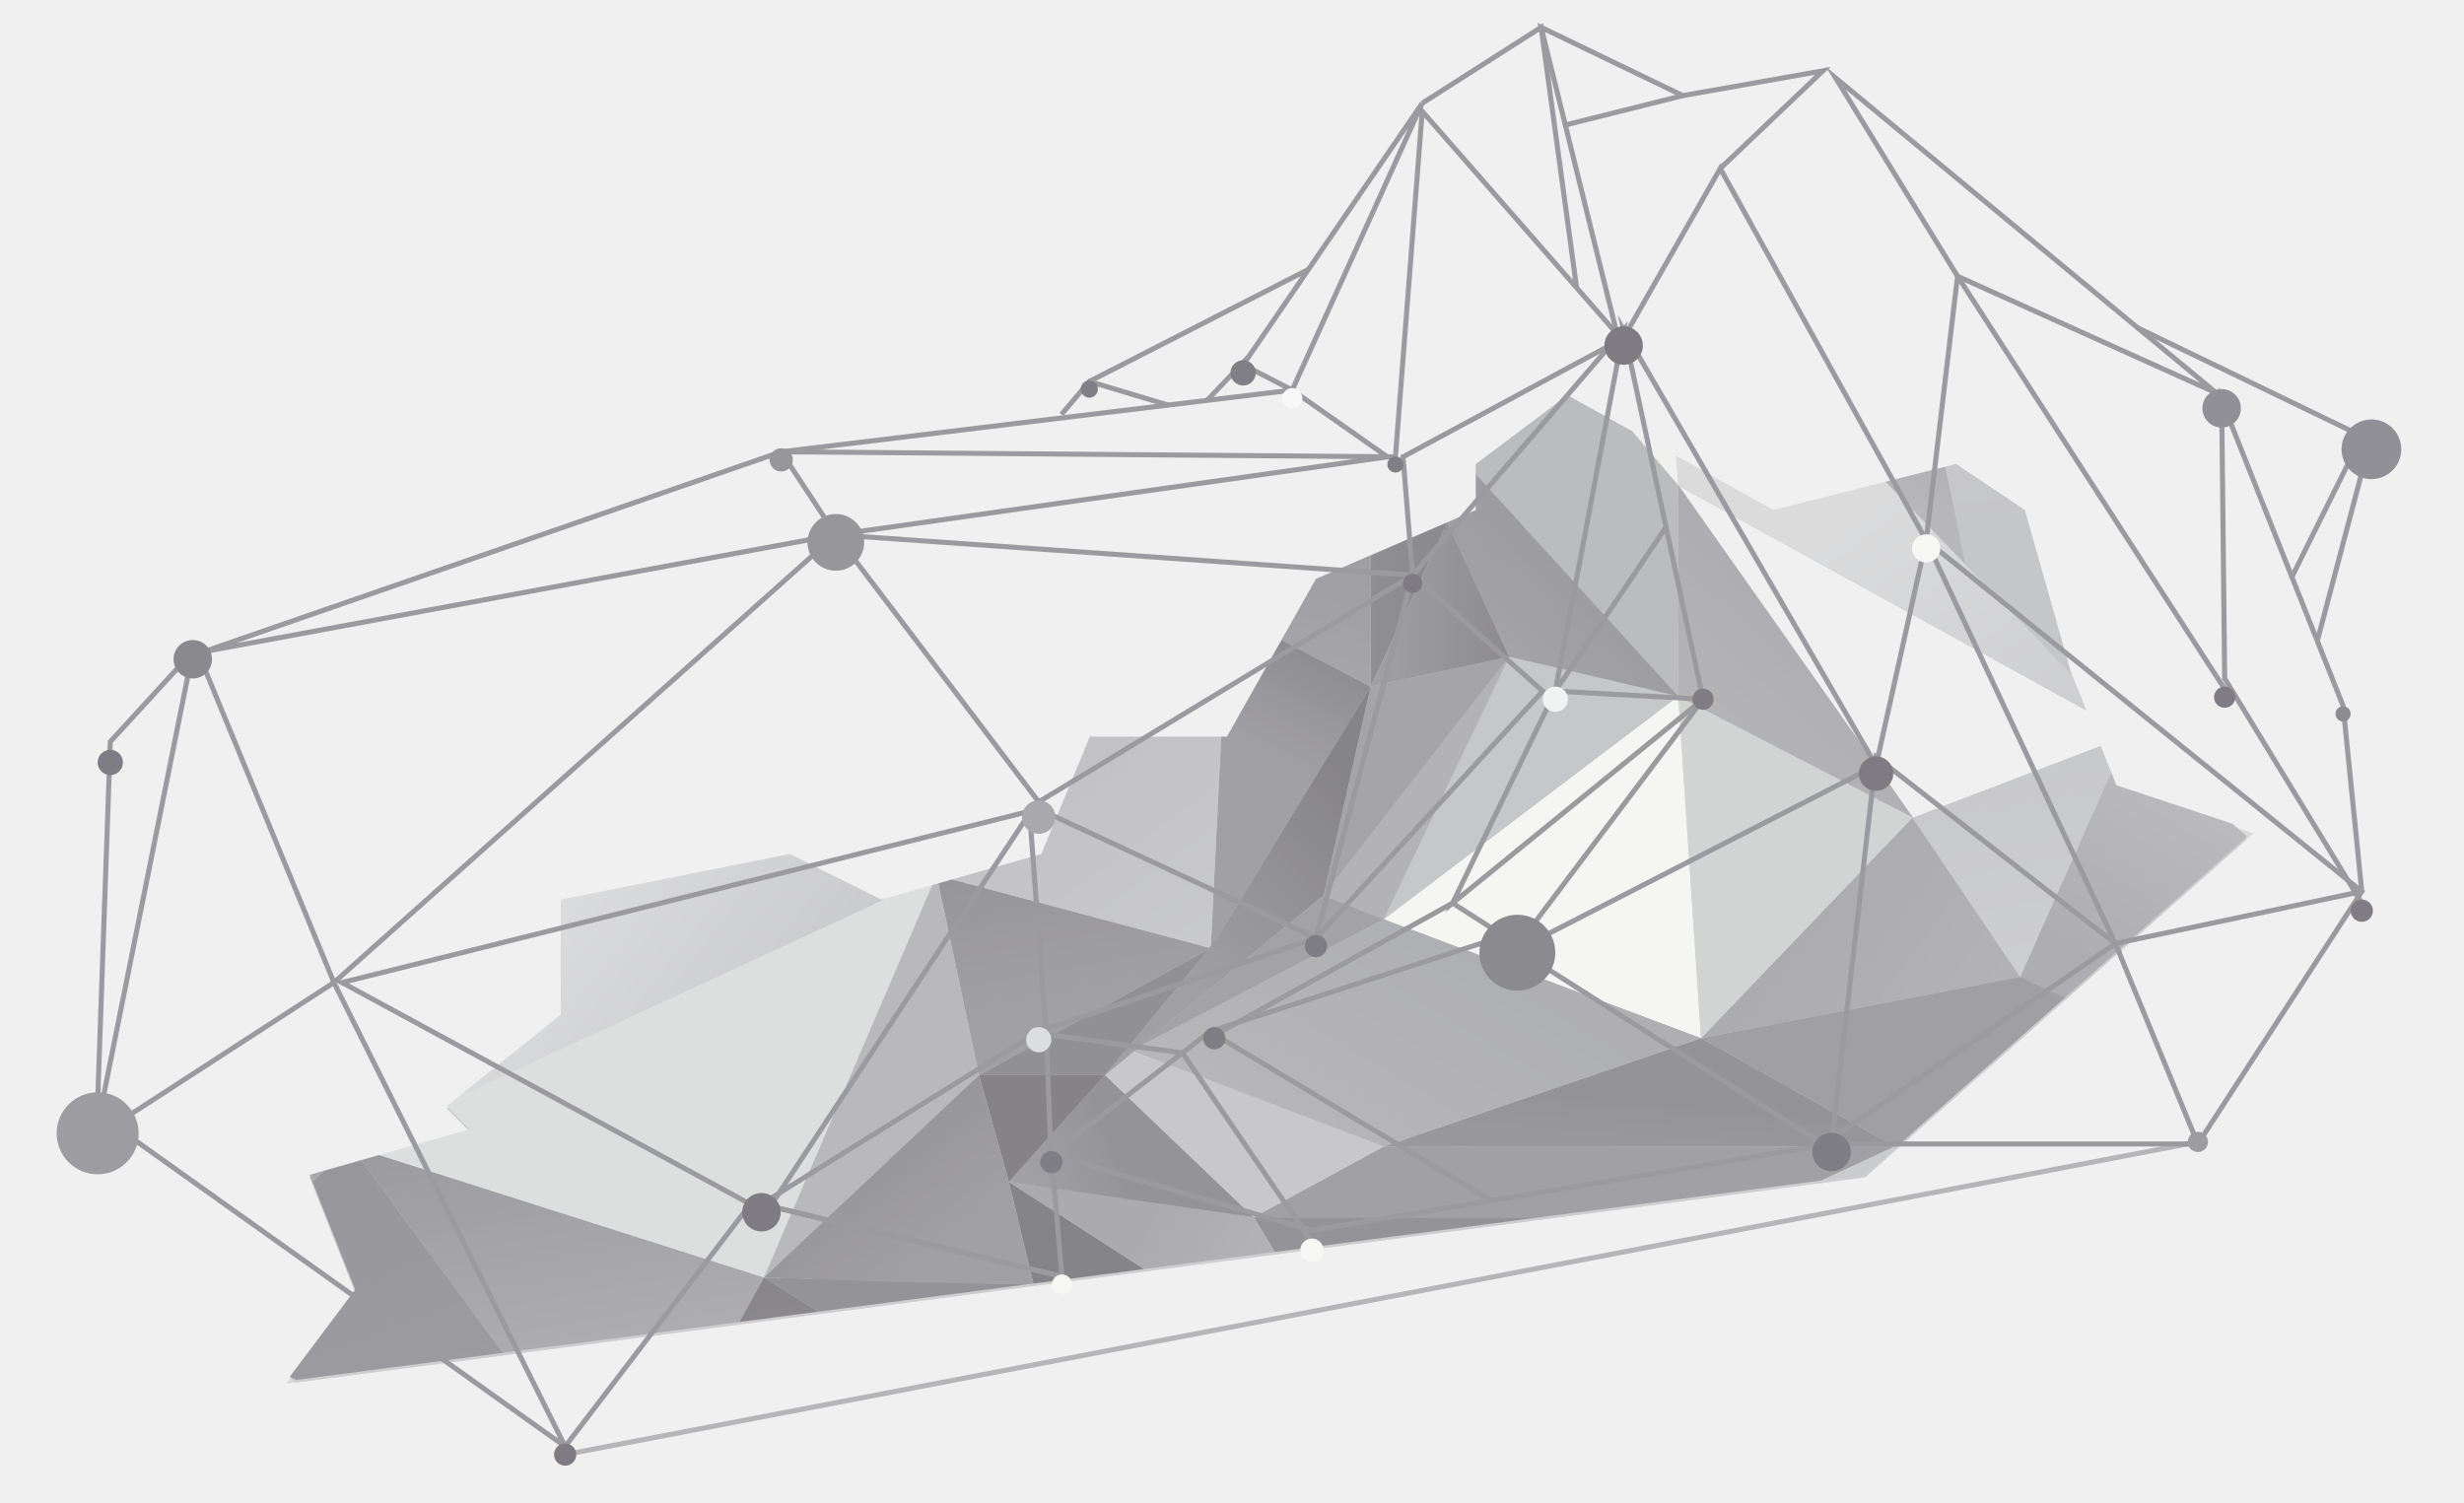
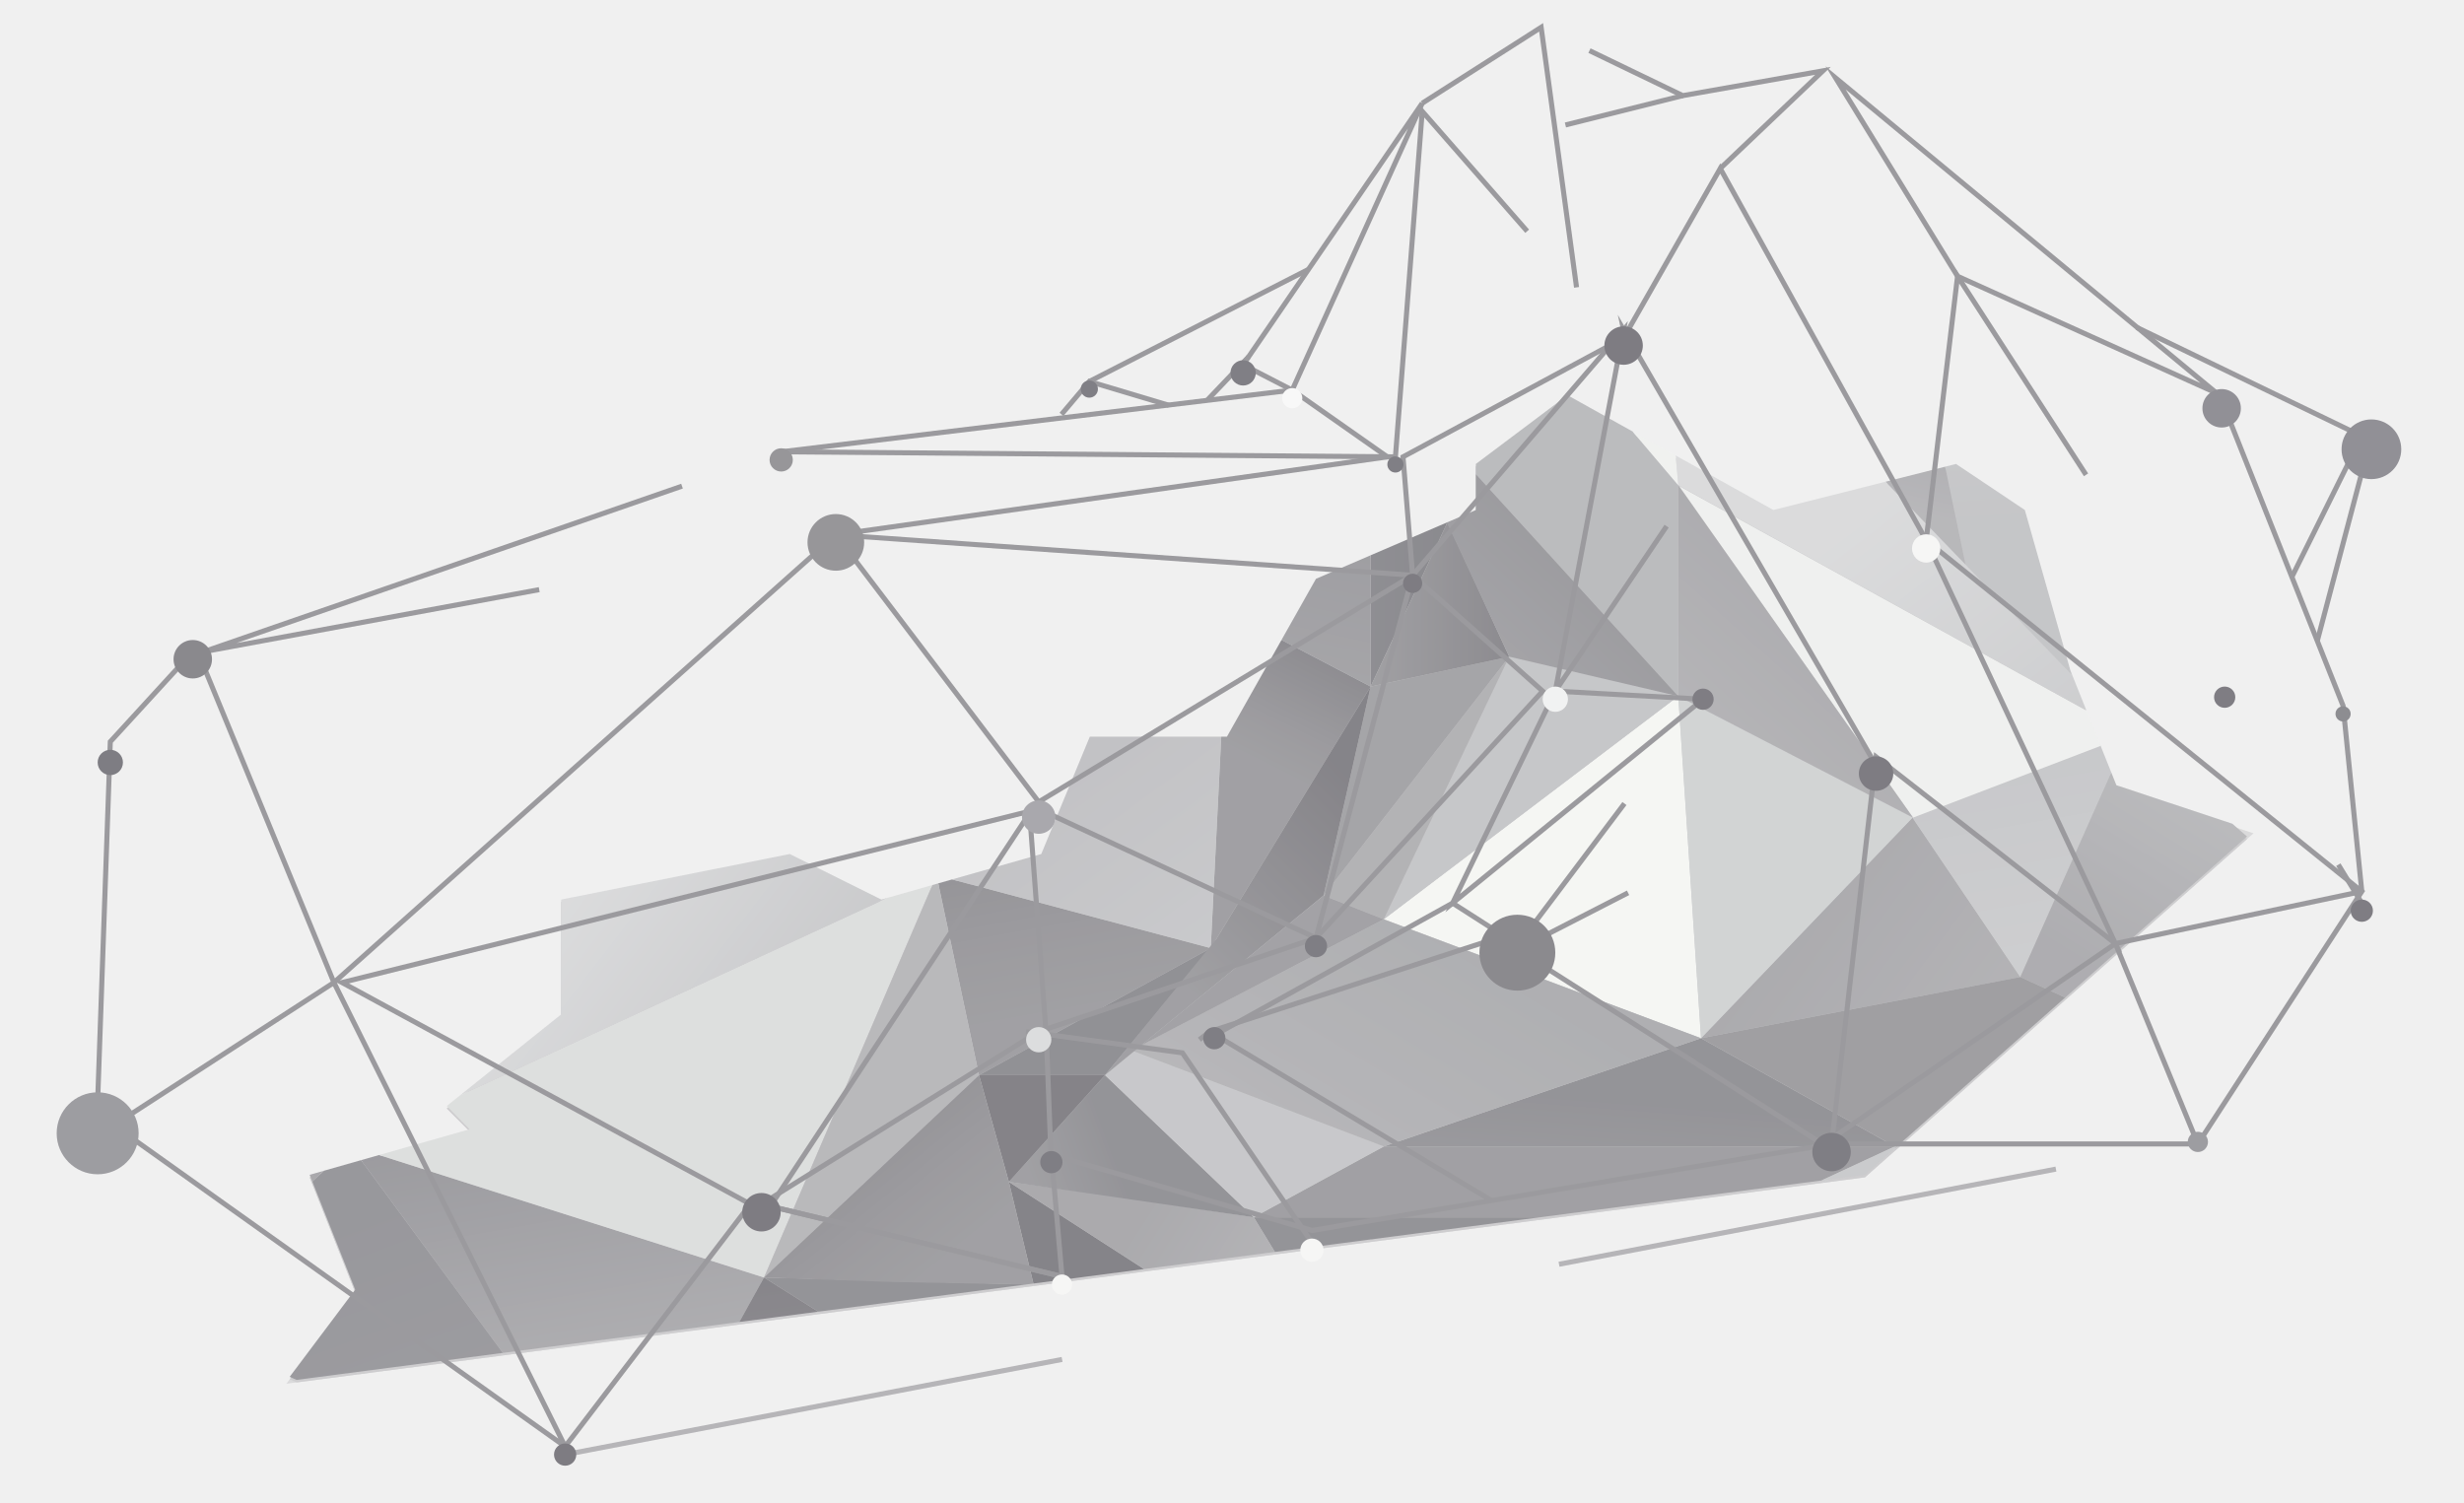
<svg xmlns="http://www.w3.org/2000/svg" xmlns:xlink="http://www.w3.org/1999/xlink" version="1.1" id="Layer_1" x="0px" y="0px" viewBox="0 0 487 297" enable-background="new 0 0 487 297" xml:space="preserve">
+   <style>
+   polygon:hover
+   {
+     opacity: 0.3;
+   }
+  .path {
+   stroke-dasharray: 100;
+   animation: dash 20s linear infinite;
+ }
+ 
+ @keyframes dash {
+   to {
+     stroke-dashoffset: 1000;
+   }
+ }
+ 	</style>
  <g opacity="0.54">
    <g opacity="0.63">
      <defs>
        <polygon id="SVGID_1_" opacity="0.63" points="70.2,255.4 61.2,232.7 92.8,223.6 88.3,219.1 110.9,201 110.9,178.3 156.1,169.3      174.2,178.3 205.8,169.3 215.4,146 242.5,146 260.1,114.9 291.7,101.3 291.7,92.2 309.8,78.6 350.5,101.3 386.6,92.2      400.2,101.3 409.2,133 418.3,155.7 445.4,164.7 368.6,232.7 56.6,273.5    " />
      </defs>
      <use xlink:href="#SVGID_1_" overflow="visible" fill="#8B8A8F" />
      <clipPath id="SVGID_2_">
        <use xlink:href="#SVGID_1_" overflow="visible" />
      </clipPath>
      <g clip-path="url(#SVGID_2_)">
        <polyline fill="#8B8A8F" points="328.6,290 272.1,281 247.8,241.1 344.3,241.1 328.6,290    " />
        <polygon fill="#8B8A8F" points="272.1,281 276.6,317.1 308.9,332.8    " />
        <polygon fill="#8B8A8F" points="331.7,353.8 308.9,332.8 272.1,281 328.6,290    " />
        <polyline fill="#8B8A8F" points="378,273.9 331.7,353.8 328.6,290 378,273.9    " />
        <polygon fill="#8B8A8F" points="247.8,241.1 273.5,227.1 374.5,227.1 344.3,241.1    " />
        <polygon fill="#8B8A8F" points="331.7,353.8 378,273.9 406.5,306.9    " />
        <polygon fill="#8B8A8F" points="406.5,306.9 378,273.9 389.4,220.2 420.7,203.3    " />
        <polygon fill="#8B8A8F" points="281.3,319.4 276.7,355.9 308.9,332.8    " />
        <polygon fill="#8B8A8F" points="272.1,348.3 276.7,355.9 281.3,319.4    " />
        <polygon fill="#8B8A8F" points="234.1,324.7 255.9,339.9 268,326.4    " />
        <polygon fill="#8B8A8F" points="229.8,308.1 234.1,324.7 238.6,308.1    " />
        <polygon fill="#8B8A8F" points="268,326.4 234.1,324.7 238.6,308.1 276.6,317.1    " />
        <polygon fill="#8B8A8F" points="331.7,353.8 308.9,332.8 276.7,355.9    " />
        <polygon fill="#8B8A8F" points="272.1,348.3 255.9,339.9 276.6,317.1 281.3,319.4    " />
        <polygon fill="#8B8A8F" points="276.6,317.1 204.3,254.4 272.1,281    " />
        <polygon fill="#8B8A8F" points="406.5,306.9 398.1,328.8 437.8,272.6    " />
        <polygon fill="#8B8A8F" points="406.5,306.9 420.7,203.3 430.9,195.3 437.8,272.6    " />
        <polygon fill="#8B8A8F" points="276.6,317.1 238.6,308.1 204.3,254.4    " />
        <polygon fill="#8B8A8F" points="272.1,281 204.3,254.4 199.4,234.1    " />
        <polygon fill="#8B8A8F" points="272.1,281 199.4,234.1 222.5,237.2 247.8,241.1    " />
        <polygon fill="#8B8A8F" points="238.6,308.1 151,253 204.3,254.4    " />
        <polygon fill="#8B8A8F" points="273.5,227.1 336.2,205.6 374.5,227.1    " />
        <polygon fill="#8B8A8F" points="247.8,241.1 218.4,212.9 199.4,234.1 223.7,237.6    " />
        <polygon fill="#8B8A8F" points="141.5,133.8 185.1,173.4 242.6,121.4    " />
        <polygon fill="#8B8A8F" points="239.3,187.9 242.6,121.4 270.9,136.1    " />
        <polygon fill="#8B8A8F" points="247.8,241.1 218.4,212.9 223.6,208.1 273.5,227.1    " />
        <polygon fill="#8B8A8F" points="336.2,205.6 378,162 399.3,193.6    " />
        <polygon fill="#8B8A8F" points="336.2,205.6 331.7,138 273.5,182.2    " />
        <polygon fill="#8B8A8F" points="378,162 336.2,205.6 331.7,138    " />
        <polygon fill="#8B8A8F" points="399.3,193.6 378,162 420.7,145.5    " />
        <polygon fill="#8B8A8F" points="420.7,203.3 399.3,193.6 420.7,145.5 455.6,175.8    " />
        <polygon fill="#8B8A8F" points="151,253 124.1,301.4 69.3,227    " />
        <polygon fill="#8B8A8F" points="124.1,301.4 151,253 238.6,308.1    " />
        <polygon fill="#8B8A8F" points="124.1,301.4 31.9,261.7 69.3,227    " />
        <polygon fill="#8B8A8F" points="331.7,138 270.9,71.4 283.3,39.4 331.7,96.4    " />
        <polyline fill="#8B8A8F" points="374.5,227.1 336.2,205.6 399.3,193.6 420.7,203.3 374.5,228.3    " />
        <polygon fill="#8B8A8F" points="31.9,261.7 31.9,174.4 69.3,227    " />
        <polygon fill="#8B8A8F" points="31.9,174.4 21.8,195.2 31.9,261.7    " />
        <polygon fill="#8B8A8F" points="151,253 69.3,227 185.1,173.4    " />
        <polygon fill="#8B8A8F" points="69.3,227 31.9,174.4 141.5,133.8    " />
        <polygon fill="#8B8A8F" points="239.3,187.9 185.1,173.4 193.5,212.9    " />
        <polygon fill="#8B8A8F" points="218.4,212.9 193.5,212.9 239.3,187.9    " />
        <polygon fill="#8B8A8F" points="199.4,234.1 193.5,212.9 218.4,212.9    " />
        <polygon fill="#8B8A8F" points="239.3,187.9 185.1,173.4 242.6,121.4    " />
        <polygon fill="#8B8A8F" points="69.3,227 141.5,133.8 185.1,173.4    " />
        <polygon fill="#8B8A8F" points="276.7,355.9 330.2,368.7 331.7,353.8    " />
        <polygon fill="#8B8A8F" points="406.5,306.9 398.1,328.8 330.2,368.7    " />
        <polygon fill="#8B8A8F" points="330.2,368.7 331.7,353.8 406.5,306.9    " />
        <polygon fill="#8B8A8F" points="331.7,138 298.3,130.3 273.5,182.2    " />
        <polygon fill="#8B8A8F" points="141.5,133.8 127.2,120.5 31.9,174.4    " />
        <polygon fill="#8B8A8F" points="141.5,133.8 127.2,120.5 235.7,100.3    " />
        <polygon fill="#8B8A8F" points="298.3,130.3 261.6,177.5 273.5,182.2    " />
        <polygon fill="#8B8A8F" points="421,145.7 331.9,96.6 378.1,162    " />
        <polygon fill="#8B8A8F" points="151,253 193.5,212.9 185.1,173.4    " />
        <polygon fill="#8B8A8F" points="204.3,254.4 176.9,253.9 151,253 193.5,212.9 199.4,234.1    " />
        <polygon fill="#8B8A8F" points="336.2,205.6 273.5,227.1 223.6,208.1 273.5,182.2    " />
        <polygon fill="#8B8A8F" points="420.7,145.5 331.7,96.4 327.5,48.9    " />
        <polygon fill="#8B8A8F" points="388.5,112.1 378,61.8 410.5,113.3 420.7,145.5    " />
        <polygon fill="#8B8A8F" points="378,61.8 327.5,48.9 299,16.9    " />
        <polygon fill="#8B8A8F" points="396.4,90.9 405.7,65.4 362.7,53.2 378,61.8    " />
        <polygon fill="#8B8A8F" points="388.5,112.1 327.5,48.9 378,61.8    " />
        <polygon fill="#8B8A8F" points="228.6,37.6 263,65.6 245.8,21.2    " />
        <polygon fill="#8B8A8F" points="270.9,71.4 263,65.6 245.8,21.2    " />
        <polygon fill="#8B8A8F" points="331.7,96.4 283.3,39.4 299,16.9 327.5,48.9    " />
        <polygon fill="#8B8A8F" points="261.6,177.5 270.9,136.1 298.3,130.3    " />
        <polygon fill="#8B8A8F" points="270.9,136.1 261.6,177.5 218.4,212.9 240.4,186    " />
        <polygon fill="#8B8A8F" points="261.6,177.5 273.5,182.2 225.4,207.2    " />
        <polygon fill="#8B8A8F" points="405.7,65.4 403.8,102.7 396.4,90.9    " />
        <polygon fill="#8B8A8F" points="270.9,136.1 286.1,103.6 270.9,71.4    " />
        <polygon fill="#8B8A8F" points="270.9,136.1 286.1,103.6 298.3,130.3    " />
        <path fill="#8B8A8F" d="M331.7,138" />
        <polygon fill="#8B8A8F" points="331.7,96.4 331.7,138 378.1,162    " />
        <polygon fill="#8B8A8F" points="298.3,130.3 270.9,71.4 331.7,138    " />
        <polygon fill="#8B8A8F" points="245.8,21.2 275.3,28 254.1,37.9    " />
        <polyline fill="#8B8A8F" points="270.9,71.4 254.1,37.9 299,16.9 283.3,39.4    " />
        <polygon fill="#8B8A8F" points="235.7,100.3 242.6,121.4 141.5,133.8    " />
        <polygon fill="#8B8A8F" points="127.2,120.5 216.7,92.4 235.7,100.3    " />
        <polygon fill="#8B8A8F" points="175.7,105.3 180.5,97.9 195.9,99    " />
        <polyline fill="#8B8A8F" points="197.9,98.4 206.3,89.8 215.8,70.1 180.5,97.9 195.9,99    " />
        <polygon fill="#8B8A8F" points="216.7,92.4 228.6,37.6 206.3,89.8    " />
        <polygon fill="#8B8A8F" points="242.6,121.5 235.7,100.4 270.9,71.4    " />
        <polygon fill="#8B8A8F" points="216.7,92.4 235.7,100.3 228.6,37.6    " />
        <polygon fill="#8B8A8F" points="197.9,98.4 206.3,89.8 216.7,92.4    " />
        <polygon fill="#8B8A8F" points="270.9,136.1 242.6,121.4 270.9,71.4    " />
        <polygon fill="#8B8A8F" points="235.7,100.3 228.6,37.6 270.9,71.4 237.5,98.9    " />
        <polygon fill="#8B8A8F" points="378,273.9 344.3,241.1 389.4,220.2    " />
        <polygon fill="#8B8A8F" points="328.6,290 344.3,241.1 378,273.9    " />
      </g>
    </g>
    <g>
      <defs>
        <polygon id="SVGID_3_" points="70.2,254.9 61.2,232.2 92.8,223.2 88.3,218.6 110.9,200.5 110.9,177.8 156.1,168.8 174.2,177.8      205.8,168.8 215.4,145.6 242.5,145.6 260.1,114.4 291.7,100.8 291.7,91.7 309.8,78.1 350.5,100.8 386.6,91.7 400.2,100.8      409.2,132.5 418.3,155.2 445.4,164.2 368.6,232.2 56.6,273    " />
      </defs>
      <clipPath id="SVGID_4_">
        <use xlink:href="#SVGID_3_" overflow="visible" />
      </clipPath>
      <g clip-path="url(#SVGID_4_)">
        <linearGradient id="SVGID_5_" gradientUnits="userSpaceOnUse" x1="296.048" y1="301.425" x2="296.048" y2="247.282">
          <stop offset="0" style="stop-color:#5E5D63" />
          <stop offset="1" style="stop-color:#47464E" />
        </linearGradient>
        <polyline fill="url(#SVGID_5_)" points="328.6,289.6 272.1,280.5 247.8,240.6 344.3,240.6 328.6,289.6    " />
        <polygon fill="#1F1C27" points="272.1,280.5 276.6,316.6 308.9,332.3    " />
        <linearGradient id="SVGID_6_" gradientUnits="userSpaceOnUse" x1="276.3" y1="331.285" x2="328.37" y2="302.114">
          <stop offset="0" style="stop-color:#5E5D63" />
          <stop offset="1" style="stop-color:#2B2831" />
        </linearGradient>
        <polygon fill="url(#SVGID_6_)" points="331.7,353.4 308.9,332.3 272.1,280.5 328.6,289.6    " />
        <linearGradient id="SVGID_7_" gradientUnits="userSpaceOnUse" x1="303.847" y1="336.196" x2="348.063" y2="311.425">
          <stop offset="0" style="stop-color:#A9AAAE" />
          <stop offset="1" style="stop-color:#BCC0C1" />
        </linearGradient>
        <polyline fill="url(#SVGID_7_)" points="378,273.4 331.7,353.4 328.6,289.6 378,273.4    " />
        <polygon fill="#5E5D63" points="247.8,240.6 273.5,226.6 374.5,226.6 344.3,240.6    " />
        <linearGradient id="SVGID_8_" gradientUnits="userSpaceOnUse" x1="366.856" y1="321.248" x2="396.283" y2="340.557">
          <stop offset="0" style="stop-color:#4E4D55" />
          <stop offset="1" style="stop-color:#67666C" />
        </linearGradient>
        <polygon fill="url(#SVGID_8_)" points="331.7,353.4 378,273.4 406.5,306.4    " />
        <linearGradient id="SVGID_9_" gradientUnits="userSpaceOnUse" x1="394.915" y1="242.386" x2="424.176" y2="261.586">
          <stop offset="0" style="stop-color:#706F75" />
          <stop offset="1" style="stop-color:#858489" />
        </linearGradient>
        <polygon fill="url(#SVGID_9_)" points="406.5,306.4 378,273.4 389.4,219.7 420.7,202.9    " />
        <polygon fill="#57565C" points="281.3,318.9 276.7,355.4 308.9,332.3    " />
        <polygon fill="#1E1B26" points="272.1,347.8 276.7,355.4 281.3,318.9    " />
        <polygon fill="#1E1B26" points="234.1,324.2 255.9,339.4 268,325.9    " />
        <polygon fill="#1E1B26" points="229.8,307.6 234.1,324.2 238.6,307.6    " />
        <linearGradient id="SVGID_10_" gradientUnits="userSpaceOnUse" x1="258.817" y1="332.681" x2="252.902" y2="311.936">
          <stop offset="0" style="stop-color:#5E5D63" />
          <stop offset="0.446" style="stop-color:#4A484F" />
          <stop offset="1" style="stop-color:#2B2831" />
        </linearGradient>
        <polygon fill="url(#SVGID_10_)" points="268,325.9 234.1,324.2 238.6,307.6 276.6,316.6    " />
        <linearGradient id="SVGID_11_" gradientUnits="userSpaceOnUse" x1="298.498" y1="367.06" x2="310.261" y2="340.913">
          <stop offset="0" style="stop-color:#5E5D63" />
          <stop offset="0.277" style="stop-color:#55535A" />
          <stop offset="0.739" style="stop-color:#3C3A42" />
          <stop offset="1" style="stop-color:#2B2831" />
        </linearGradient>
        <polygon fill="url(#SVGID_11_)" points="331.7,353.4 308.9,332.3 276.7,355.4    " />
        <linearGradient id="SVGID_12_" gradientUnits="userSpaceOnUse" x1="255.916" y1="332.217" x2="281.292" y2="332.217">
          <stop offset="0" style="stop-color:#5E5D63" />
          <stop offset="0.277" style="stop-color:#55535A" />
          <stop offset="0.739" style="stop-color:#3C3A42" />
          <stop offset="1" style="stop-color:#2B2831" />
        </linearGradient>
        <polygon fill="url(#SVGID_12_)" points="272.1,347.8 255.9,339.4 276.6,316.6 281.3,318.9    " />
        <linearGradient id="SVGID_13_" gradientUnits="userSpaceOnUse" x1="257.53" y1="335.075" x2="239.062" y2="270.308">
          <stop offset="0" style="stop-color:#7B7A80" />
          <stop offset="0.779" style="stop-color:#66656B" />
          <stop offset="1" style="stop-color:#5F5E64" />
        </linearGradient>
        <polygon fill="url(#SVGID_13_)" points="276.6,316.6 204.3,253.9 272.1,280.5    " />
        <polygon fill="#727177" points="406.5,306.4 398.1,328.3 437.8,272.1    " />
        <linearGradient id="SVGID_14_" gradientUnits="userSpaceOnUse" x1="424.464" y1="271.472" x2="428.512" y2="240.388">
          <stop offset="0" style="stop-color:#A9AAAE" />
          <stop offset="1" style="stop-color:#BCC0C1" />
        </linearGradient>
        <polygon fill="url(#SVGID_14_)" points="406.5,306.4 420.7,202.9 430.9,194.8 437.8,272.1    " />
        <linearGradient id="SVGID_15_" gradientUnits="userSpaceOnUse" x1="233.218" y1="340.733" x2="239.225" y2="294.61">
          <stop offset="0" style="stop-color:#5E5D63" />
          <stop offset="0.277" style="stop-color:#55535A" />
          <stop offset="0.739" style="stop-color:#3C3A42" />
          <stop offset="1" style="stop-color:#2B2831" />
        </linearGradient>
        <polygon fill="url(#SVGID_15_)" points="276.6,316.6 238.6,307.6 204.3,253.9    " />
        <linearGradient id="SVGID_16_" gradientUnits="userSpaceOnUse" x1="230.656" y1="296.043" x2="234.877" y2="263.635">
          <stop offset="0" style="stop-color:#5E5D63" />
          <stop offset="0.277" style="stop-color:#55535A" />
          <stop offset="0.739" style="stop-color:#3C3A42" />
          <stop offset="1" style="stop-color:#2B2831" />
        </linearGradient>
        <polygon fill="url(#SVGID_16_)" points="272.1,280.5 204.3,253.9 199.4,233.6    " />
        <linearGradient id="SVGID_17_" gradientUnits="userSpaceOnUse" x1="226.794" y1="239.199" x2="254.261" y2="256.91">
          <stop offset="0" style="stop-color:#706F75" />
          <stop offset="1" style="stop-color:#858489" />
        </linearGradient>
        <polygon fill="url(#SVGID_17_)" points="272.1,280.5 199.4,233.6 222.5,236.7 247.8,240.6    " />
        <linearGradient id="SVGID_18_" gradientUnits="userSpaceOnUse" x1="215.676" y1="294.333" x2="189.112" y2="265.628">
          <stop offset="0" style="stop-color:#5E5D63" />
          <stop offset="1" style="stop-color:#47464E" />
        </linearGradient>
        <polygon fill="url(#SVGID_18_)" points="238.6,307.6 151,252.5 204.3,253.9    " />
        <linearGradient id="SVGID_19_" gradientUnits="userSpaceOnUse" x1="322.587" y1="244.74" x2="324.67" y2="217.974">
          <stop offset="0" style="stop-color:#5E5D63" />
          <stop offset="1" style="stop-color:#47464E" />
        </linearGradient>
        <polygon fill="url(#SVGID_19_)" points="273.5,226.6 336.2,205.2 374.5,226.6    " />
        <linearGradient id="SVGID_20_" gradientUnits="userSpaceOnUse" x1="205.19" y1="236.727" x2="221.088" y2="230.93">
          <stop offset="0" style="stop-color:#5E5D63" />
          <stop offset="1" style="stop-color:#47464E" />
        </linearGradient>
        <polygon fill="url(#SVGID_20_)" points="247.8,240.6 218.4,212.5 199.4,233.6 223.7,237.1    " />
        <polygon fill="#F0F2EF" points="141.5,133.3 185.1,173 242.6,120.9    " />
        <linearGradient id="SVGID_21_" gradientUnits="userSpaceOnUse" x1="246.285" y1="149.276" x2="260.387" y2="121.015">
          <stop offset="0" style="stop-color:#5E5D63" />
          <stop offset="0.277" style="stop-color:#55535A" />
          <stop offset="0.739" style="stop-color:#3C3A42" />
          <stop offset="1" style="stop-color:#2B2831" />
        </linearGradient>
        <polygon fill="url(#SVGID_21_)" points="239.3,187.4 242.6,120.9 270.9,135.7    " />
        <polygon fill="#A6A7AB" points="247.8,240.6 218.4,212.5 223.6,207.6 273.5,226.6    " />
        <linearGradient id="SVGID_22_" gradientUnits="userSpaceOnUse" x1="350.048" y1="178.14" x2="400.753" y2="215.811">
          <stop offset="0" style="stop-color:#706F75" />
          <stop offset="1" style="stop-color:#858489" />
        </linearGradient>
        <polygon fill="url(#SVGID_22_)" points="336.2,205.2 378,161.6 399.3,193.1    " />
        <polygon fill="#F9FBF6" points="336.2,205.2 331.7,137.6 273.5,181.7    " />
        <polygon fill="#B8BCBD" points="378,161.6 336.2,205.2 331.7,137.6    " />
        <linearGradient id="SVGID_23_" gradientUnits="userSpaceOnUse" x1="397.963" y1="145.433" x2="405.391" y2="187.527">
          <stop offset="0" style="stop-color:#A5A6AA" />
          <stop offset="1" style="stop-color:#B0B1B5" />
        </linearGradient>
        <polygon fill="url(#SVGID_23_)" points="399.3,193.1 378,161.6 420.7,145    " />
        <linearGradient id="SVGID_24_" gradientUnits="userSpaceOnUse" x1="417.507" y1="193.845" x2="446.946" y2="145.878">
          <stop offset="0" style="stop-color:#76757B" />
          <stop offset="1" style="stop-color:#97989C" />
        </linearGradient>
        <polygon fill="url(#SVGID_24_)" points="420.7,202.9 399.3,193.1 420.7,145 455.6,175.3    " />
        <linearGradient id="SVGID_25_" gradientUnits="userSpaceOnUse" x1="105.487" y1="213.336" x2="119.57" y2="293.137">
          <stop offset="0" style="stop-color:#4E4D55" />
          <stop offset="1" style="stop-color:#89888D" />
        </linearGradient>
        <polygon fill="url(#SVGID_25_)" points="151,252.5 124.1,301 69.3,226.5    " />
        <linearGradient id="SVGID_26_" gradientUnits="userSpaceOnUse" x1="188.899" y1="356.588" x2="172.552" y2="243.301">
          <stop offset="0" style="stop-color:#5E5D63" />
          <stop offset="0.277" style="stop-color:#55535A" />
          <stop offset="0.739" style="stop-color:#3C3A42" />
          <stop offset="1" style="stop-color:#2B2831" />
        </linearGradient>
        <polygon fill="url(#SVGID_26_)" points="124.1,301 151,252.5 238.6,307.6    " />
        <linearGradient id="SVGID_27_" gradientUnits="userSpaceOnUse" x1="63.999" y1="243.226" x2="86.432" y2="303.833">
          <stop offset="0" style="stop-color:#4E4D55" />
          <stop offset="1" style="stop-color:#5B5A60" />
        </linearGradient>
        <polygon fill="url(#SVGID_27_)" points="124.1,301 31.9,261.2 69.3,226.5    " />
        <polygon fill="#8F9094" points="331.7,137.6 270.9,70.9 283.3,38.9 331.7,95.9    " />
        <polyline fill="#5C5B61" points="374.5,226.6 336.2,205.2 399.3,193.1 420.7,202.9 374.5,227.8    " />
        <linearGradient id="SVGID_28_" gradientUnits="userSpaceOnUse" x1="56.645" y1="186.969" x2="26.347" y2="253.312">
          <stop offset="0" style="stop-color:#4E4D55" />
          <stop offset="1" style="stop-color:#89888D" />
        </linearGradient>
        <polygon fill="url(#SVGID_28_)" points="31.9,261.2 31.9,173.9 69.3,226.5    " />
        <polygon fill="#44434B" points="31.9,173.9 21.8,194.7 31.9,261.2    " />
        <polygon fill="#CED0CF" points="151,252.5 69.3,226.5 185.1,173    " />
        <linearGradient id="SVGID_29_" gradientUnits="userSpaceOnUse" x1="97.395" y1="212.867" x2="89.618" y2="169.871">
          <stop offset="0" style="stop-color:#919296" />
          <stop offset="1" style="stop-color:#A3A4A8" />
        </linearGradient>
        <polygon fill="url(#SVGID_29_)" points="69.3,226.5 31.9,173.9 141.5,133.3    " />
        <linearGradient id="SVGID_30_" gradientUnits="userSpaceOnUse" x1="215.661" y1="199.216" x2="204.811" y2="139.23">
          <stop offset="0" style="stop-color:#5E5D63" />
          <stop offset="0.277" style="stop-color:#55535A" />
          <stop offset="0.739" style="stop-color:#3C3A42" />
          <stop offset="1" style="stop-color:#2B2831" />
        </linearGradient>
        <polygon fill="url(#SVGID_30_)" points="239.3,187.4 185.1,173 193.5,212.5    " />
        <polygon fill="#414048" points="218.4,212.5 193.5,212.5 239.3,187.4    " />
        <polygon fill="#2A2730" points="199.4,233.6 193.5,212.5 218.4,212.5    " />
        <linearGradient id="SVGID_31_" gradientUnits="userSpaceOnUse" x1="207.315" y1="137.975" x2="241.251" y2="184.353">
          <stop offset="0" style="stop-color:#98979D" />
          <stop offset="1" style="stop-color:#A8A9AD" />
        </linearGradient>
        <polygon fill="url(#SVGID_31_)" points="239.3,187.4 185.1,173 242.6,120.9    " />
        <linearGradient id="SVGID_32_" gradientUnits="userSpaceOnUse" x1="159.625" y1="221.783" x2="108.747" y2="182.533">
          <stop offset="0" style="stop-color:#A1A2A6" />
          <stop offset="1" style="stop-color:#C9CACC" />
        </linearGradient>
        <polygon fill="url(#SVGID_32_)" points="69.3,226.5 141.5,133.3 185.1,173    " />
        <polygon fill="#1F1C27" points="276.7,355.4 330.2,368.2 331.7,353.4    " />
        <polygon fill="#1E1B24" points="406.5,306.4 398.1,328.3 330.2,368.2    " />
        <linearGradient id="SVGID_33_" gradientUnits="userSpaceOnUse" x1="333.043" y1="352.961" x2="380.774" y2="331.802">
          <stop offset="0" style="stop-color:#5E5D63" />
          <stop offset="0.277" style="stop-color:#55535A" />
          <stop offset="0.739" style="stop-color:#3C3A42" />
          <stop offset="1" style="stop-color:#2B2831" />
        </linearGradient>
        <polygon fill="url(#SVGID_33_)" points="330.2,368.2 331.7,353.4 406.5,306.4    " />
        <polygon fill="#A3A4A8" points="331.7,137.6 298.3,129.8 273.5,181.7    " />
        <linearGradient id="SVGID_34_" gradientUnits="userSpaceOnUse" x1="144.423" y1="135.632" x2="64.201" y2="149.654">
          <stop offset="0" style="stop-color:#706F75" />
          <stop offset="1" style="stop-color:#858489" />
        </linearGradient>
        <polygon fill="url(#SVGID_34_)" points="141.5,133.3 127.2,120 31.9,173.9    " />
        <linearGradient id="SVGID_35_" gradientUnits="userSpaceOnUse" x1="229.255" y1="109.447" x2="187.97" y2="116.664">
          <stop offset="0" style="stop-color:#A5A6AA" />
          <stop offset="1" style="stop-color:#B0B1B5" />
        </linearGradient>
        <polygon fill="url(#SVGID_35_)" points="141.5,133.3 127.2,120 235.7,99.8    " />
        <polygon fill="#807F84" points="298.3,129.8 261.6,177 273.5,181.7    " />
        <polygon fill="#EFF1EE" points="421,145.2 331.9,96.1 378.1,161.6    " />
        <polygon fill="#8B8A8F" points="151,252.5 193.5,212.5 185.1,173    " />
        <linearGradient id="SVGID_36_" gradientUnits="userSpaceOnUse" x1="186.108" y1="249.649" x2="152.536" y2="208.184">
          <stop offset="0" style="stop-color:#5E5D63" />
          <stop offset="0.277" style="stop-color:#55535A" />
          <stop offset="0.739" style="stop-color:#3C3A42" />
          <stop offset="1" style="stop-color:#2B2831" />
        </linearGradient>
        <polygon fill="url(#SVGID_36_)" points="204.3,253.9 176.9,253.4 151,252.5 193.5,212.5 199.4,233.6    " />
        <linearGradient id="SVGID_37_" gradientUnits="userSpaceOnUse" x1="264.793" y1="231.853" x2="290.7" y2="188.199">
          <stop offset="0" style="stop-color:#87868B" />
          <stop offset="1" style="stop-color:#78797E" />
        </linearGradient>
        <polygon fill="url(#SVGID_37_)" points="336.2,205.2 273.5,226.6 223.6,207.6 273.5,181.7    " />
        <linearGradient id="SVGID_38_" gradientUnits="userSpaceOnUse" x1="421.182" y1="179.058" x2="364.39" y2="105.101">
          <stop offset="0" style="stop-color:#A1A2A6" />
          <stop offset="1" style="stop-color:#C9CACC" />
        </linearGradient>
        <polygon fill="url(#SVGID_38_)" points="420.7,145 331.7,95.9 327.5,48.4    " />
        <linearGradient id="SVGID_39_" gradientUnits="userSpaceOnUse" x1="399.337" y1="102.985" x2="392.354" y2="-17.534">
          <stop offset="0" style="stop-color:#A1A2A6" />
          <stop offset="1" style="stop-color:#C9CACC" />
        </linearGradient>
        <polygon fill="url(#SVGID_39_)" points="388.5,111.6 378,61.3 410.5,112.9 420.7,145    " />
        <polygon fill="#BBBFC0" points="378,61.3 327.5,48.4 299,16.5    " />
        <polygon fill="#D2D4D3" points="396.4,90.5 405.7,64.9 362.7,52.7 378,61.3    " />
        <linearGradient id="SVGID_40_" gradientUnits="userSpaceOnUse" x1="365.773" y1="45.596" x2="354.396" y2="95.871">
          <stop offset="0" style="stop-color:#4E4D55" />
          <stop offset="1" style="stop-color:#89888D" />
        </linearGradient>
        <polygon fill="url(#SVGID_40_)" points="388.5,111.6 327.5,48.4 378,61.3    " />
        <polygon fill="#898A8E" points="228.6,37.1 263,65.1 245.8,20.7    " />
        <linearGradient id="SVGID_41_" gradientUnits="userSpaceOnUse" x1="245.823" y1="45.828" x2="270.876" y2="45.828">
          <stop offset="0" style="stop-color:#5E5D63" />
          <stop offset="0.446" style="stop-color:#4A484F" />
          <stop offset="1" style="stop-color:#2B2831" />
        </linearGradient>
        <polygon fill="url(#SVGID_41_)" points="270.9,70.9 263,65.1 245.8,20.7    " />
        <polygon fill="#F0F2EF" points="331.7,95.9 283.3,38.9 299,16.5 327.5,48.4    " />
        <polygon fill="#66656B" points="261.6,177 270.9,135.7 298.3,129.8    " />
        <linearGradient id="SVGID_42_" gradientUnits="userSpaceOnUse" x1="231.316" y1="192.231" x2="267.914" y2="154.616">
          <stop offset="0" style="stop-color:#5E5D63" />
          <stop offset="1" style="stop-color:#2B2831" />
        </linearGradient>
        <polygon fill="url(#SVGID_42_)" points="270.9,135.7 261.6,177 218.4,212.5 240.4,185.6    " />
        <polygon fill="#626167" points="261.6,177 273.5,181.7 225.4,206.7    " />
        <polygon fill="#AEAFB1" points="405.7,64.9 403.8,102.2 396.4,90.5    " />
        <linearGradient id="SVGID_43_" gradientUnits="userSpaceOnUse" x1="270.876" y1="103.296" x2="286.075" y2="103.296">
          <stop offset="0" style="stop-color:#3D3C44" />
          <stop offset="1" style="stop-color:#35343C" />
        </linearGradient>
        <polygon fill="url(#SVGID_43_)" points="270.9,135.7 286.1,103.2 270.9,70.9    " />
        <linearGradient id="SVGID_44_" gradientUnits="userSpaceOnUse" x1="270.876" y1="119.424" x2="307.689" y2="119.424">
          <stop offset="0" style="stop-color:#5E5D63" />
          <stop offset="1" style="stop-color:#2B2831" />
        </linearGradient>
        <polygon fill="url(#SVGID_44_)" points="270.9,135.7 286.1,103.2 298.3,129.8    " />
        <linearGradient id="SVGID_45_" gradientUnits="userSpaceOnUse" x1="331.669" y1="137.571" x2="331.669" y2="137.571">
          <stop offset="0" style="stop-color:#5E5D63" />
          <stop offset="1" style="stop-color:#2B2831" />
        </linearGradient>
        <path fill="url(#SVGID_45_)" d="M331.7,137.6" />
        <linearGradient id="SVGID_46_" gradientUnits="userSpaceOnUse" x1="367.455" y1="114.86" x2="336.293" y2="149.273">
          <stop offset="0" style="stop-color:#706F75" />
          <stop offset="1" style="stop-color:#858489" />
        </linearGradient>
        <polygon fill="url(#SVGID_46_)" points="331.7,95.9 331.7,137.6 378.1,161.6    " />
        <linearGradient id="SVGID_47_" gradientUnits="userSpaceOnUse" x1="309.638" y1="95.007" x2="284.177" y2="123.125">
          <stop offset="0" style="stop-color:#4E4D55" />
          <stop offset="1" style="stop-color:#67666C" />
        </linearGradient>
        <polygon fill="url(#SVGID_47_)" points="298.3,129.8 270.9,70.9 331.7,137.6    " />
        <polygon fill="#B1B2B4" points="245.8,20.7 275.3,27.5 254.1,37.4    " />
        <linearGradient id="SVGID_48_" gradientUnits="userSpaceOnUse" x1="278.436" y1="72.611" x2="276.599" y2="27.82">
          <stop offset="0" style="stop-color:#706F75" />
          <stop offset="1" style="stop-color:#9D9EA3" />
        </linearGradient>
        <polyline fill="url(#SVGID_48_)" points="270.9,70.9 254.1,37.4 299,16.5 283.3,38.9    " />
        <linearGradient id="SVGID_49_" gradientUnits="userSpaceOnUse" x1="182.529" y1="131.824" x2="229.226" y2="108.731">
          <stop offset="0" style="stop-color:#706F75" />
          <stop offset="1" style="stop-color:#9D9EA3" />
        </linearGradient>
        <polygon fill="url(#SVGID_49_)" points="235.7,99.8 242.6,120.9 141.5,133.3    " />
        <linearGradient id="SVGID_50_" gradientUnits="userSpaceOnUse" x1="126.096" y1="137.287" x2="176.027" y2="112.597">
          <stop offset="0" style="stop-color:#706F75" />
          <stop offset="1" style="stop-color:#9D9EA3" />
        </linearGradient>
        <polygon fill="url(#SVGID_50_)" points="127.2,120 216.7,92 235.7,99.8    " />
        <polygon fill="#616066" points="175.7,104.8 180.5,97.4 195.9,98.5    " />
        <polyline fill="#AAABAF" points="197.9,97.9 206.3,89.4 215.8,69.7 180.5,97.4 195.9,98.5    " />
        <linearGradient id="SVGID_51_" gradientUnits="userSpaceOnUse" x1="224.084" y1="58.807" x2="207.618" y2="100.529">
          <stop offset="0" style="stop-color:#5E5D63" />
          <stop offset="0.277" style="stop-color:#55535A" />
          <stop offset="0.739" style="stop-color:#3C3A42" />
          <stop offset="1" style="stop-color:#2B2831" />
        </linearGradient>
        <polygon fill="url(#SVGID_51_)" points="216.7,92 228.6,37.1 206.3,89.4    " />
        <linearGradient id="SVGID_52_" gradientUnits="userSpaceOnUse" x1="259.634" y1="69.376" x2="234.627" y2="132.741">
          <stop offset="0" style="stop-color:#5E5D63" />
          <stop offset="1" style="stop-color:#2B2831" />
        </linearGradient>
        <polygon fill="url(#SVGID_52_)" points="242.6,121 235.7,99.9 270.9,70.9    " />
        <linearGradient id="SVGID_53_" gradientUnits="userSpaceOnUse" x1="225.539" y1="106.475" x2="228.294" y2="64.422">
          <stop offset="0" style="stop-color:#4E4D55" />
          <stop offset="1" style="stop-color:#89888D" />
        </linearGradient>
        <polygon fill="url(#SVGID_53_)" points="216.7,92 235.7,99.8 228.6,37.1    " />
        <linearGradient id="SVGID_54_" gradientUnits="userSpaceOnUse" x1="202.736" y1="90.221" x2="210.517" y2="98.256">
          <stop offset="0" style="stop-color:#706F75" />
          <stop offset="1" style="stop-color:#9D9EA3" />
        </linearGradient>
        <polygon fill="url(#SVGID_54_)" points="197.9,97.9 206.3,89.4 216.7,92    " />
        <linearGradient id="SVGID_55_" gradientUnits="userSpaceOnUse" x1="267.277" y1="80.561" x2="255.55" y2="133.736">
          <stop offset="0" style="stop-color:#4E4D55" />
          <stop offset="1" style="stop-color:#67666C" />
        </linearGradient>
        <polygon fill="url(#SVGID_55_)" points="270.9,135.7 242.6,120.9 270.9,70.9    " />
        <linearGradient id="SVGID_56_" gradientUnits="userSpaceOnUse" x1="250.244" y1="51.742" x2="239.175" y2="101.936">
          <stop offset="0" style="stop-color:#4E4D55" />
          <stop offset="1" style="stop-color:#67666C" />
        </linearGradient>
        <polygon fill="url(#SVGID_56_)" points="235.7,99.8 228.6,37.1 270.9,70.9 237.5,98.4    " />
        <polygon fill="#AAABAF" points="378,273.4 344.3,240.6 389.4,219.7    " />
        <polygon fill="#8A898E" points="328.6,289.6 344.3,240.6 378,273.4    " />
      </g>
    </g>
-     <line opacity="0.51" fill="none" stroke="#1D1A25" stroke-miterlimit="10" x1="111.7" y1="287.5" x2="434.4" y2="225.7" />
+     <line class="path" opacity="0.51" fill="none" stroke="#1D1A25" stroke-miterlimit="10" x1="111.7" y1="287.5" x2="434.4" y2="225.7" />
    <path fill="none" stroke="#535258" stroke-miterlimit="10" d="M416.8,253.2" />
    <polyline fill="none" stroke="#535258" stroke-miterlimit="10" points="362,226.1 259.3,243.2 207.8,228.2  " />
    <polyline fill="none" stroke="#535258" stroke-miterlimit="10" points="202.8,203.9 233.7,208.1 259.3,245.6  " />
    <line fill="none" stroke="#535258" stroke-miterlimit="10" x1="239.1" y1="203.9" x2="294.8" y2="237.3" />
    <line fill="none" stroke="#535258" stroke-miterlimit="10" x1="154.4" y1="89.3" x2="275.8" y2="90.3" />
    <line fill="none" stroke="#535258" stroke-miterlimit="10" x1="154.4" y1="89.3" x2="255.4" y2="77.1" />
    <polyline fill="none" stroke="#535258" stroke-miterlimit="10" points="209.8,81.9 215.3,75.4 231,80.1  " />
    <line fill="none" stroke="#535258" stroke-miterlimit="10" x1="215.3" y1="75.4" x2="258.7" y2="53.2" />
    <line fill="none" stroke="#535258" stroke-miterlimit="10" x1="246.8" y1="70.5" x2="238.6" y2="79.1" />
    <path fill="none" stroke="#535258" stroke-miterlimit="10" d="M259.3,245.6" />
    <polyline fill="none" stroke="#535258" stroke-miterlimit="10" points="207.8,228.2 209.9,252.3 150.5,238 205.3,203.9    260.1,185.4 205.3,159.9 67.6,194.2 148.3,238 111.7,285.9 66,194.2 22.5,222.4 111.7,285.9  " />
    <polyline fill="none" stroke="#535258" stroke-miterlimit="10" points="434.4,226.1 362,226.1 370.8,149.6 418.1,186.5    380.7,106.8 466.8,176.2 434.4,226.1 418.1,186.5 466.8,176.2  " />
    <line fill="none" stroke="#535258" stroke-miterlimit="10" x1="150.5" y1="238" x2="209.9" y2="252.3" />
-     <polyline fill="none" stroke="#535258" stroke-miterlimit="10" points="466.8,176.2 463.1,139.5 439.1,79.1 439.7,134.1    466.8,178.5  " />
+     <polyline class="path" fill="none" stroke="#535258" stroke-miterlimit="10" points="466.8,176.2 463.1,139.5 439.1,79.1 439.7,134.1    466.8,178.5  " />
    <line fill="none" stroke="#535258" stroke-miterlimit="10" x1="360.6" y1="226" x2="418.1" y2="186.5" />
-     <polyline fill="none" stroke="#535258" stroke-miterlimit="10" points="363.5,228.2 299.9,187.7 370.8,151.3 380.7,106.8    386.9,54.6 439.7,136.2  " />
-     <polyline fill="none" stroke="#535258" stroke-miterlimit="10" points="370.8,151.3 320.9,65.2 336.6,138.2 302.7,183.2    239.1,203.9 207.8,228.2  " />
-     <polyline fill="none" stroke="#535258" stroke-miterlimit="10" points="19.3,217.7 21.8,146.6 38.1,128.8 19.3,222.4  " />
-     <polygon fill="none" stroke="#535258" stroke-miterlimit="10" points="40.3,128.8 154.4,89.3 165.2,105.7  " />
+     <polyline class="path" fill="none" stroke="#535258" stroke-miterlimit="10" points="363.5,228.2 299.9,187.7 370.8,151.3 380.7,106.8    386.9,54.6 439.7,136.2  " />
+     <polyline class="path" fill="none" stroke="#535258" stroke-miterlimit="10" points="370.8,151.3 320.9,65.2 336.6,138.2 302.7,183.2    239.1,203.9 207.8,228.2  " />
+     <polyline class="path" fill="none" stroke="#535258" stroke-miterlimit="10" points="19.3,217.7 21.8,146.6 38.1,128.8 19.3,222.4  " />
+     <polygon class="path" fill="none" stroke="#535258" stroke-miterlimit="10" points="40.3,128.8 154.4,89.3 165.2,105.7  " />
    <polyline fill="none" stroke="#535258" stroke-miterlimit="10" points="40.3,131.8 66,194.2 165.2,105.7 205.3,158.5 279.2,113.7    260.1,185.4  " />
    <polyline fill="none" stroke="#535258" stroke-miterlimit="10" points="336.6,138.2 307.4,136.6 287.1,178.5 336.6,138.2  " />
    <polyline fill="none" stroke="#535258" stroke-miterlimit="10" points="299.9,186.7 287.1,178.5 241.3,203.9  " />
    <polyline fill="none" stroke="#535258" stroke-miterlimit="10" points="329.4,104 307.4,136.6 320.9,65.2 279.2,113.7 304.9,136.6    260.1,185.4  " />
    <polyline fill="none" stroke="#535258" stroke-miterlimit="10" points="380.7,106.8 340,33.3 320.9,66.8 277.3,90.3 279.2,113.7    165.2,105.7 274.2,90.3 255.4,77.1 245.7,72.1 281.1,20.4 255.4,77.1  " />
    <polyline fill="none" stroke="#535258" stroke-miterlimit="10" points="152,238.8 203.5,160.7 206.8,204.7 207.8,230.4  " />
    <path fill="none" stroke="#535258" stroke-miterlimit="10" d="M112.5,285.9" />
-     <polyline fill="none" stroke="#535258" stroke-miterlimit="10" points="275.8,90.3 281.1,22 319.6,66 304.6,5.4 332.6,18.9    360.3,14 340,33.3  " />
+     <polyline class="path" fill="none" stroke="#535258" stroke-miterlimit="10" points="275.8,90.3 281.1,22 319.6,66 304.6,5.4 332.6,18.9    360.3,14 340,33.3  " />
    <polygon fill="none" stroke="#535258" stroke-miterlimit="10" points="386.9,54.6 362.8,15.4 438.1,77.7  " />
    <polyline fill="none" stroke="#535258" stroke-miterlimit="10" points="422.3,64.7 466.8,86.2 453,114  " />
    <line fill="none" stroke="#535258" stroke-miterlimit="10" x1="468.1" y1="88.5" x2="458" y2="126.7" />
    <line fill="none" stroke="#535258" stroke-miterlimit="10" x1="332.6" y1="18.9" x2="309.4" y2="24.7" />
    <polyline fill="none" stroke="#535258" stroke-miterlimit="10" points="311.6,56.8 304.6,5.4 281.1,20.4  " />
    <circle fill="#34313A" cx="38.1" cy="130.3" r="3.8" />
    <circle fill="#1E1C27" cx="21.8" cy="150.7" r="2.5" />
    <circle fill="#57565E" cx="19.3" cy="224" r="8.1" />
    <circle fill="#CCCDCF" cx="205.3" cy="205.5" r="2.5" />
    <circle fill="#201D28" cx="362" cy="227.7" r="3.8" />
    <circle fill="#57565E" cx="434.4" cy="225.7" r="2" />
    <circle fill="#1D1A25" cx="370.8" cy="152.9" r="3.4" />
    <circle fill="#36333C" cx="299.9" cy="188.3" r="7.5" />
    <circle fill="#F2F4F3" cx="307.4" cy="138.2" r="2.5" />
    <circle fill="#FBFBF9" cx="209.9" cy="253.9" r="2" />
    <circle fill="#FBFBF9" cx="259.3" cy="247.1" r="2.3" />
    <circle fill="#201D28" cx="260.1" cy="187" r="2.2" />
    <circle fill="#1F1C27" cx="466.8" cy="180" r="2.2" />
    <circle fill="#1F1C27" cx="336.6" cy="138.2" r="2.1" />
    <circle fill="#1F1C27" cx="439.7" cy="137.8" r="2.1" />
    <circle fill="#3A3941" cx="463.1" cy="141.1" r="1.5" />
    <circle fill="#403E49" cx="439.1" cy="80.7" r="3.8" />
    <circle fill="#403E49" cx="468.7" cy="88.8" r="5.9" />
    <circle fill="#1D1A25" cx="150.5" cy="239.6" r="3.8" />
    <circle fill="#1D1A25" cx="111.7" cy="287.5" r="2.2" />
    <circle fill="#1D1A25" cx="320.9" cy="68.3" r="3.8" />
    <circle fill="#1D1A25" cx="279.2" cy="115.3" r="1.9" />
    <circle fill="#221F2A" cx="275.8" cy="91.8" r="1.6" />
    <circle fill="#221F2A" cx="245.7" cy="73.7" r="2.5" />
    <circle fill="#221F2A" cx="215.3" cy="76.9" r="1.7" />
    <circle fill="#6D6C74" cx="205.3" cy="161.5" r="3.3" />
    <circle fill="#4B4A50" cx="165.2" cy="107.2" r="5.6" />
    <circle fill="#4B4A50" cx="154.4" cy="90.9" r="2.3" />
    <circle fill="#201D28" cx="240" cy="205.2" r="2.2" />
    <circle fill="#201D28" cx="207.8" cy="229.7" r="2.2" />
    <circle fill="#FFFFFF" cx="255.4" cy="78.7" r="2" />
    <circle fill="#FBFBF9" cx="380.7" cy="108.4" r="2.8" />
  </g>
</svg>
